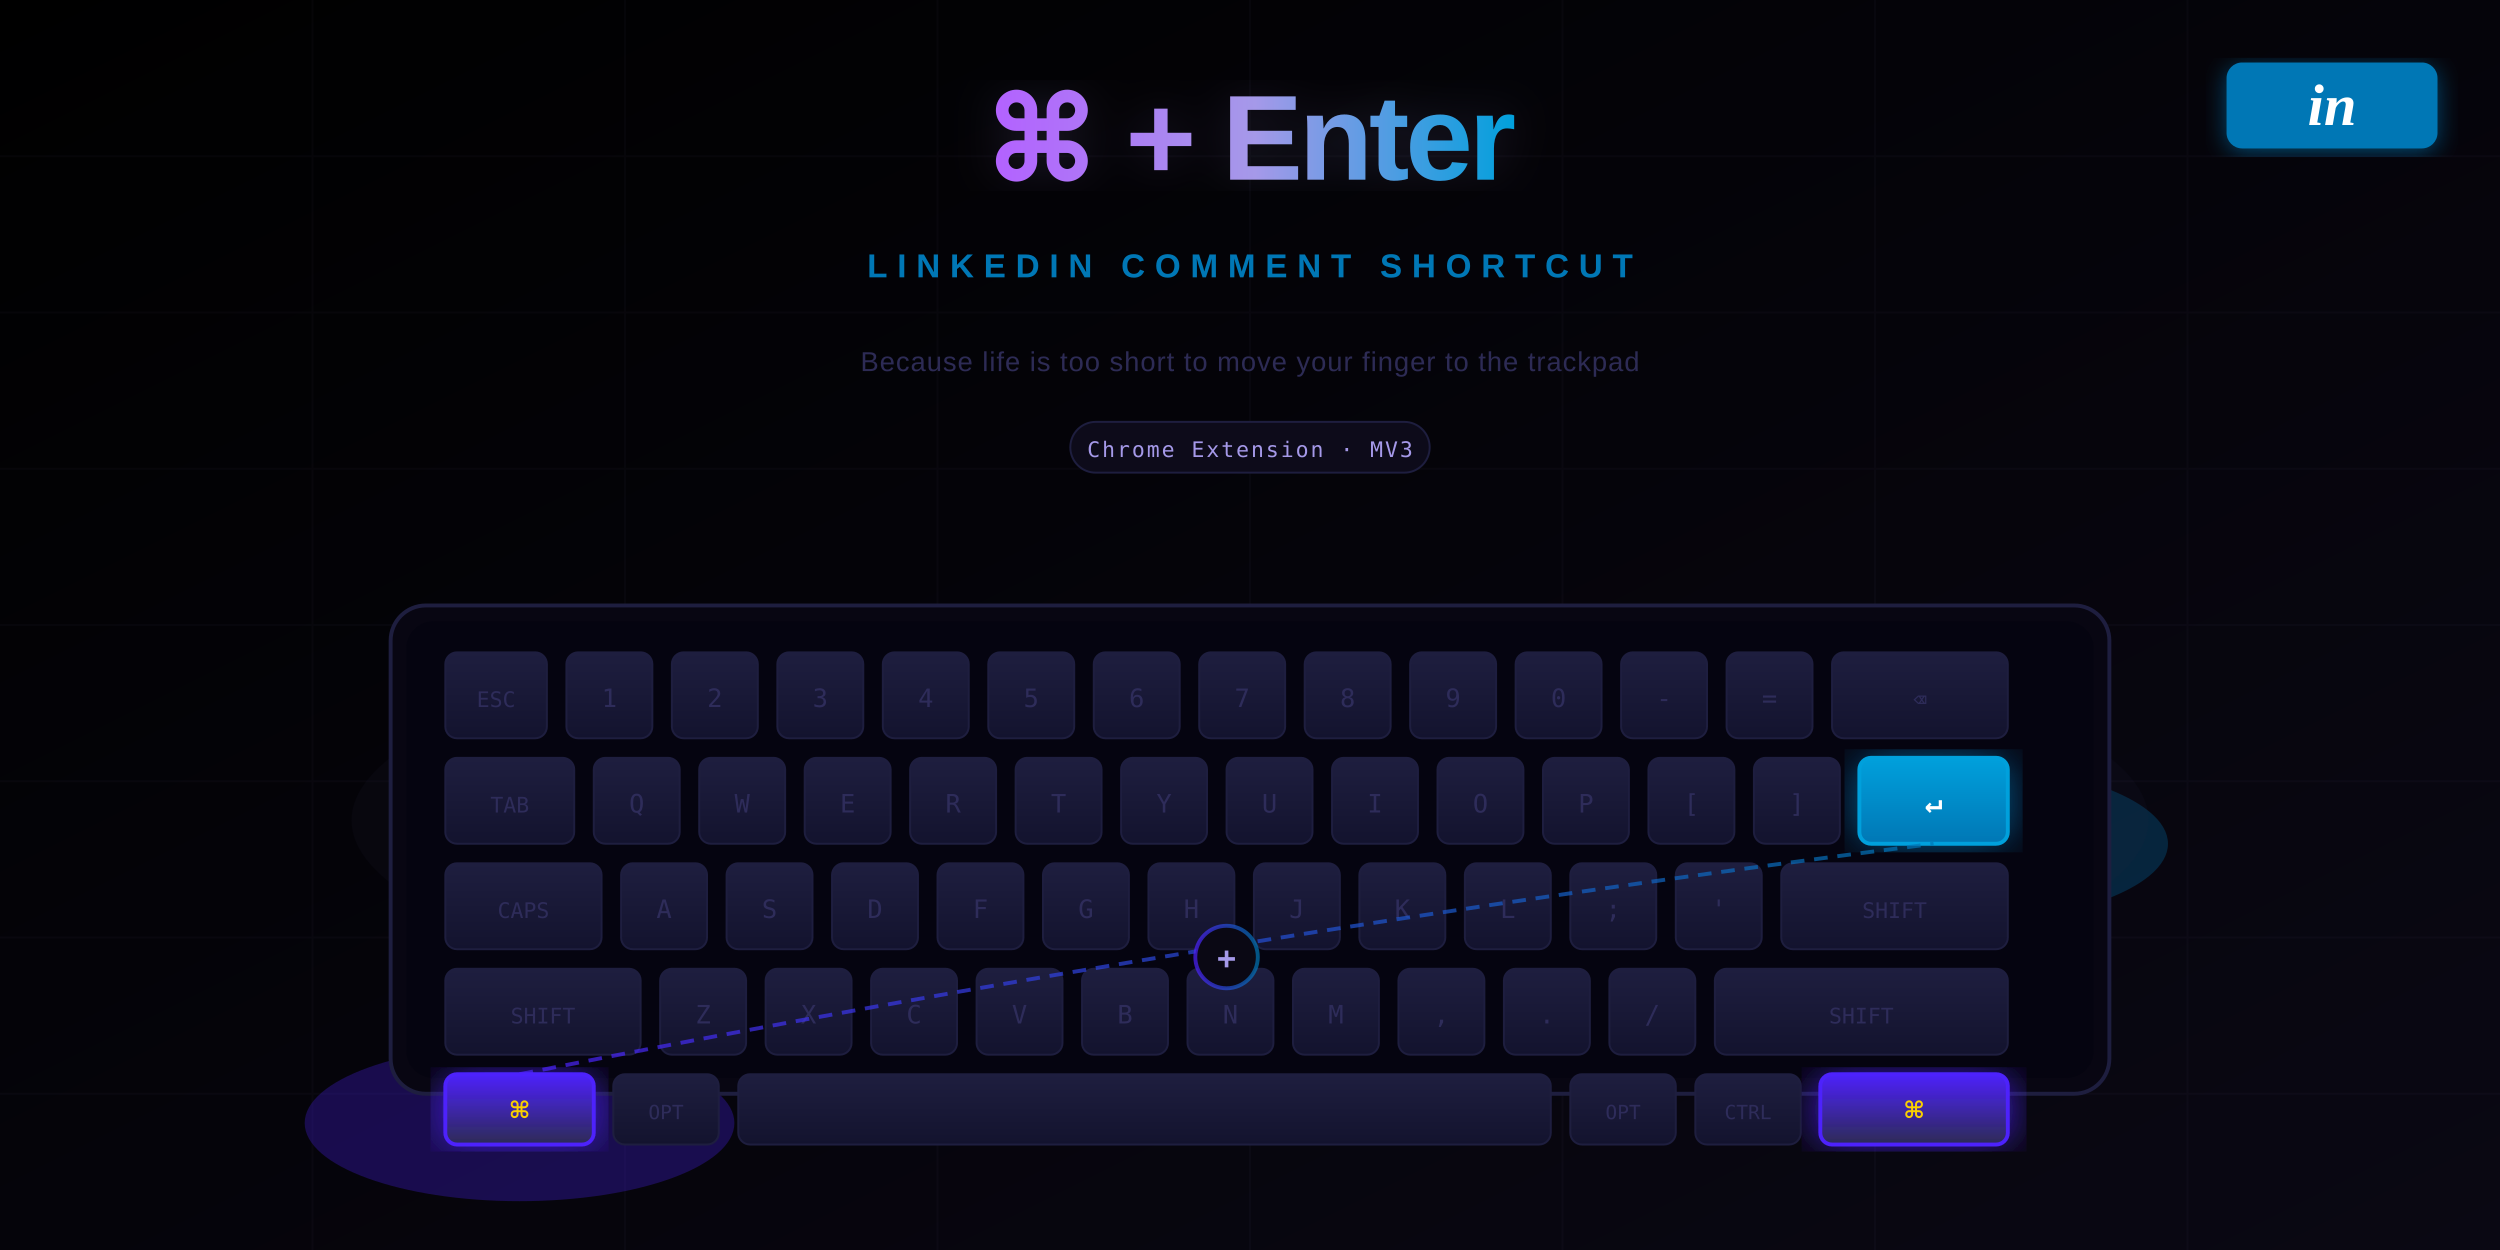
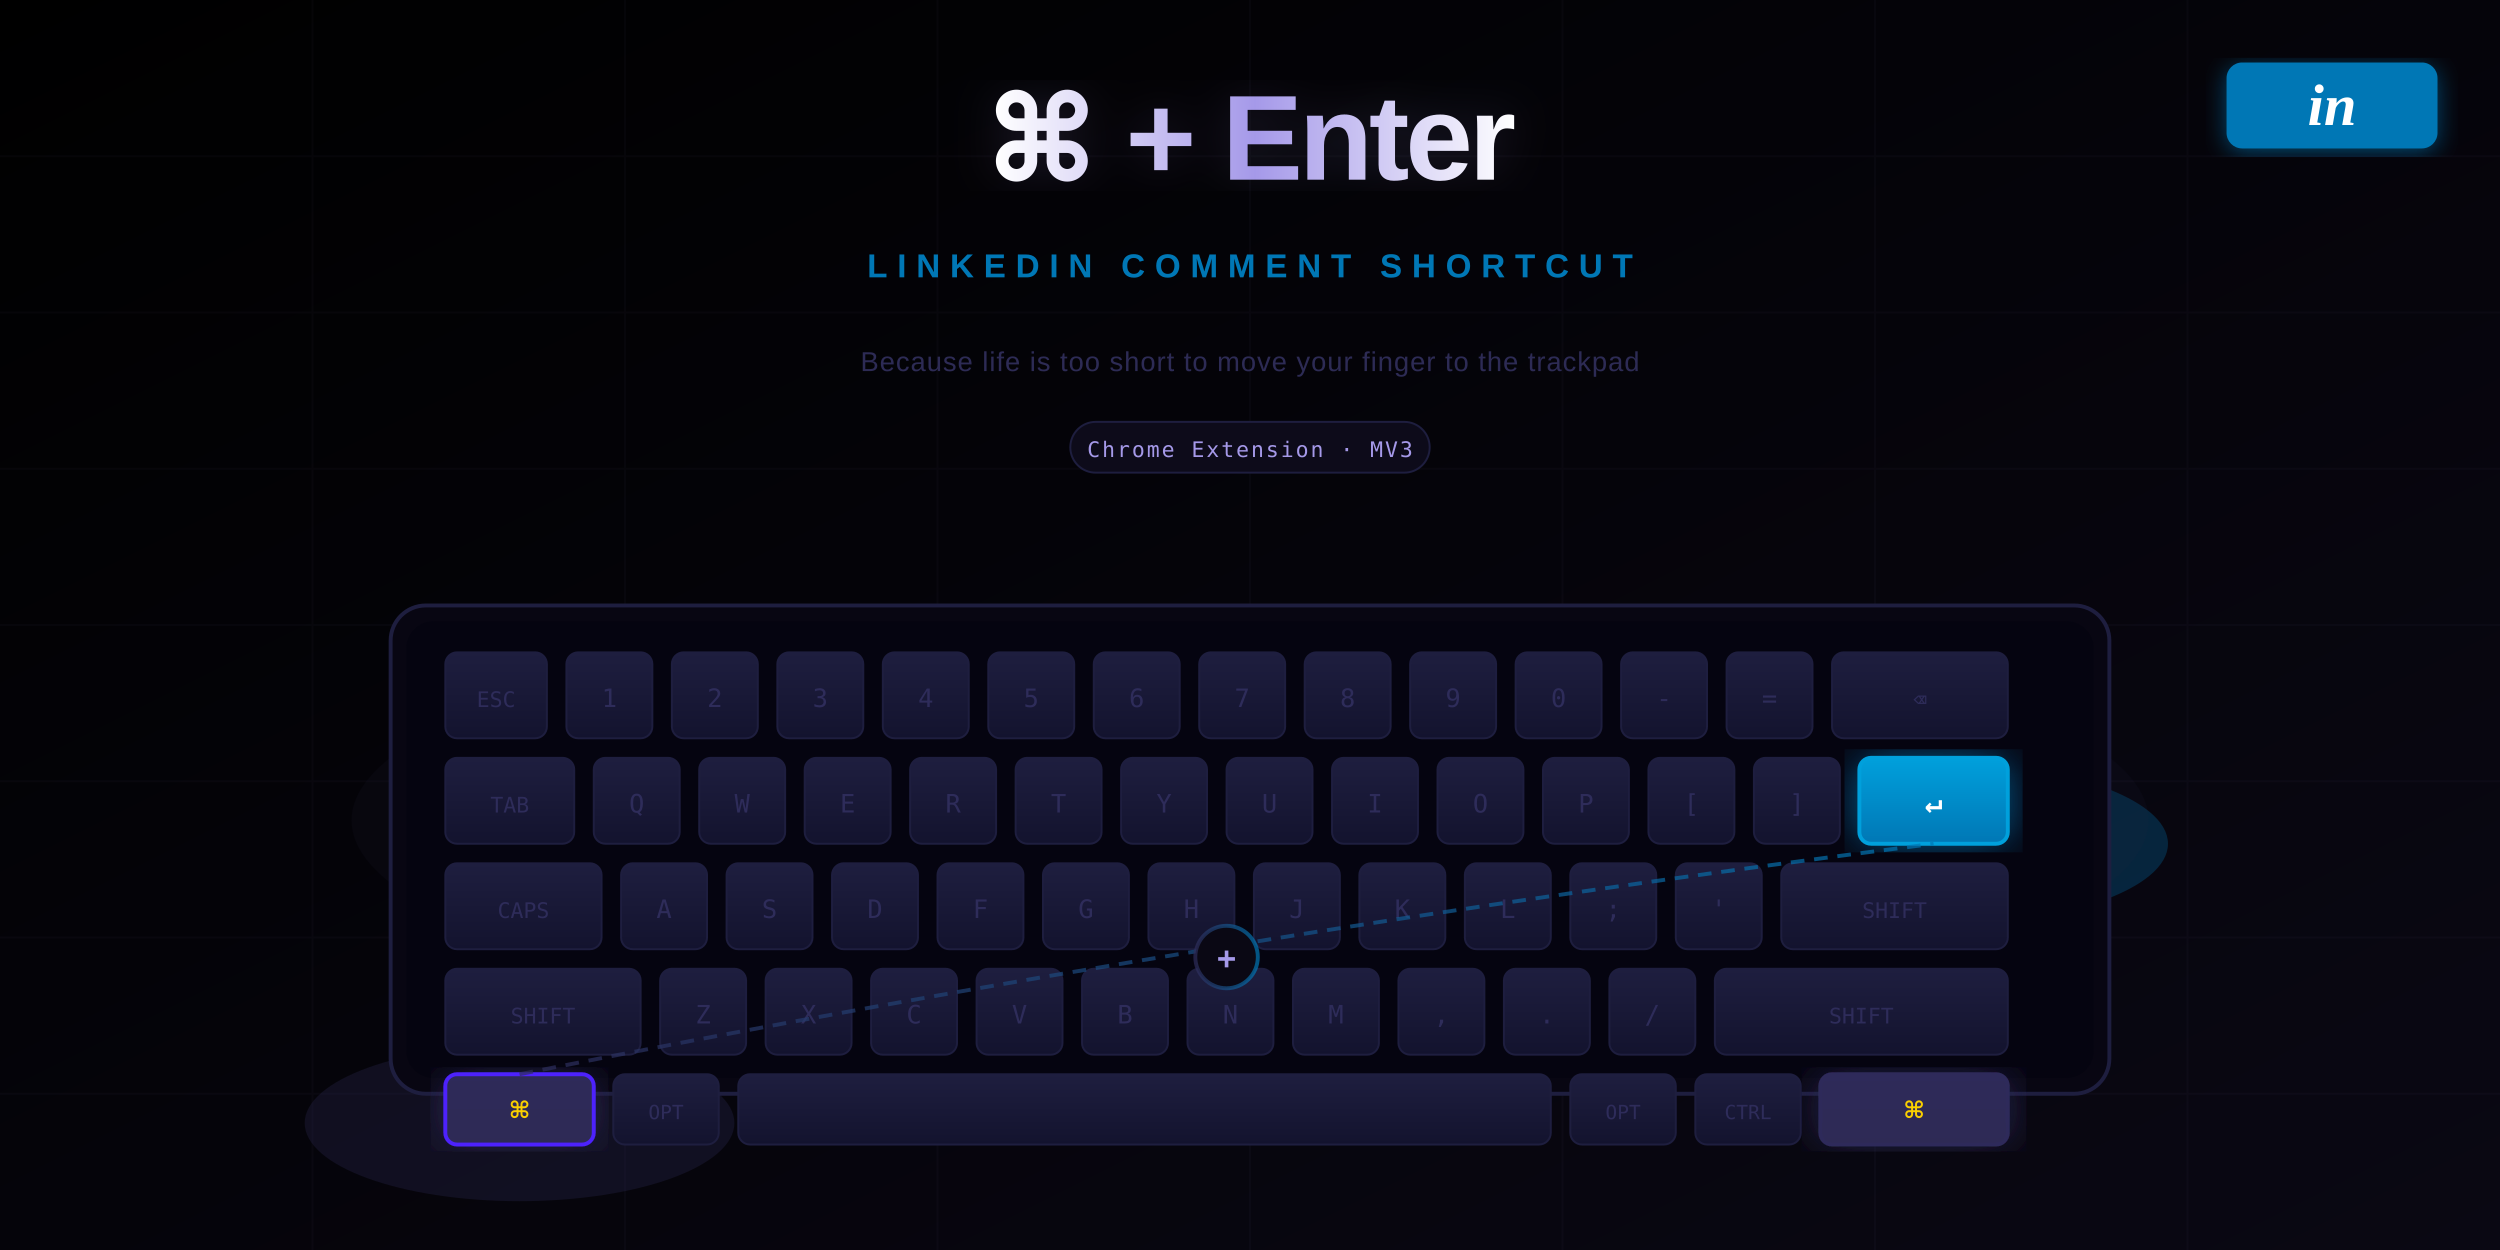
<svg xmlns="http://www.w3.org/2000/svg" viewBox="0 0 1280 640" width="1280" height="640">
  <defs>
    <linearGradient id="bg" x1="0%" y1="0%" x2="100%" y2="100%">
      <stop offset="0%" style="stop-color:#000000;stop-opacity:1" />
      <stop offset="100%" style="stop-color:#0a0814;stop-opacity:1" />
    </linearGradient>
    <linearGradient id="keyGrad" x1="0%" y1="0%" x2="0%" y2="100%">
      <stop offset="0%" style="stop-color:#1E1E3F;stop-opacity:1" />
      <stop offset="100%" style="stop-color:#13132e;stop-opacity:1" />
    </linearGradient>
    <linearGradient id="cmdGrad" x1="0%" y1="0%" x2="0%" y2="100%">
-       <stop offset="0%" style="stop-color:#4D21FC;stop-opacity:1" />
+       <stop offset="0%" style="stop-color:#2e2c5a;stop-opacity:1" />
      <stop offset="100%" style="stop-color:#2D2B55;stop-opacity:1" />
    </linearGradient>
    <linearGradient id="enterGrad" x1="0%" y1="0%" x2="0%" y2="100%">
      <stop offset="0%" style="stop-color:#00A0DC;stop-opacity:1" />
      <stop offset="100%" style="stop-color:#0077B5;stop-opacity:1" />
    </linearGradient>
    <linearGradient id="titleGrad" x1="0%" y1="0%" x2="100%" y2="0%">
-       <stop offset="0%" style="stop-color:#B362FF;stop-opacity:1" />
+       <stop offset="0%" style="stop-color:#FFF;stop-opacity:1" />
      <stop offset="50%" style="stop-color:#A599E9;stop-opacity:1" />
-       <stop offset="100%" style="stop-color:#00A0DC;stop-opacity:1" />
+       <stop offset="100%" style="stop-color:#FFF;stop-opacity:1" />
    </linearGradient>
    <filter id="cmdGlow">
      <feGaussianBlur stdDeviation="8" result="coloredBlur" />
      <feMerge>
        <feMergeNode in="coloredBlur" />
        <feMergeNode in="SourceGraphic" />
      </feMerge>
    </filter>
    <filter id="enterGlow">
      <feGaussianBlur stdDeviation="10" result="coloredBlur" />
      <feMerge>
        <feMergeNode in="coloredBlur" />
        <feMergeNode in="SourceGraphic" />
      </feMerge>
    </filter>
    <filter id="titleGlow">
      <feGaussianBlur stdDeviation="12" result="coloredBlur" />
      <feMerge>
        <feMergeNode in="coloredBlur" />
        <feMergeNode in="SourceGraphic" />
      </feMerge>
    </filter>
    <filter id="cmdShadow">
-       <feDropShadow dx="0" dy="0" stdDeviation="12" flood-color="#4D21FC" flood-opacity="0.9" />
+       <feDropShadow dx="0" dy="0" stdDeviation="12" flood-color="#2e2c5a" flood-opacity="0.9" />
    </filter>
    <filter id="enterShadow">
      <feDropShadow dx="0" dy="0" stdDeviation="14" flood-color="#0077B5" flood-opacity="0.9" />
    </filter>
    <filter id="inShadow">
      <feDropShadow dx="0" dy="2" stdDeviation="6" flood-color="#0077B5" flood-opacity="0.6" />
    </filter>
  </defs>
  <rect width="1280" height="640" fill="#000000" />
  <rect width="1280" height="640" fill="url(#bg)" opacity="0.97" />
  <g opacity="0.03" stroke="#A599E9" stroke-width="1">
    <line x1="0" y1="80" x2="1280" y2="80" />
    <line x1="0" y1="160" x2="1280" y2="160" />
    <line x1="0" y1="240" x2="1280" y2="240" />
    <line x1="0" y1="320" x2="1280" y2="320" />
    <line x1="0" y1="400" x2="1280" y2="400" />
    <line x1="0" y1="480" x2="1280" y2="480" />
    <line x1="0" y1="560" x2="1280" y2="560" />
    <line x1="160" y1="0" x2="160" y2="640" />
    <line x1="320" y1="0" x2="320" y2="640" />
    <line x1="480" y1="0" x2="480" y2="640" />
    <line x1="640" y1="0" x2="640" y2="640" />
    <line x1="800" y1="0" x2="800" y2="640" />
    <line x1="960" y1="0" x2="960" y2="640" />
    <line x1="1120" y1="0" x2="1120" y2="640" />
  </g>
-   <ellipse cx="266" cy="575" rx="110" ry="40" fill="#4D21FC" opacity="0.28" />
+   <ellipse cx="266" cy="575" rx="110" ry="40" fill="#2e2c5a" opacity="0.28" />
  <ellipse cx="990" cy="432" rx="120" ry="42" fill="#0077B5" opacity="0.28" />
  <ellipse cx="640" cy="420" rx="460" ry="110" fill="#1E1E3F" opacity="0.12" />
  <rect x="1140" y="32" width="108" height="44" rx="8" fill="#0077B5" filter="url(#inShadow)" />
  <text x="1194" y="64" font-family="'Georgia','Times New Roman',serif" font-size="30" fill="#ffffff" text-anchor="middle" font-weight="900" font-style="italic">in</text>
  <rect x="200" y="310" width="880" height="250" rx="18" ry="18" fill="#080612" stroke="#1E1E3F" stroke-width="2" />
  <rect x="208" y="318" width="864" height="234" rx="14" ry="14" fill="#050410" />
  <rect x="228" y="334" width="52" height="44" rx="6" fill="url(#keyGrad)" stroke="#1E1E3F" stroke-width="1" />
  <text x="254" y="362" font-family="'SF Mono','Fira Code',monospace" font-size="11" fill="#2e2c5a" text-anchor="middle">ESC</text>
  <rect x="290" y="334" width="44" height="44" rx="6" fill="url(#keyGrad)" stroke="#1E1E3F" stroke-width="1" />
  <text x="312" y="362" font-family="'SF Mono','Fira Code',monospace" font-size="13" fill="#2e2c5a" text-anchor="middle">1</text>
  <rect x="344" y="334" width="44" height="44" rx="6" fill="url(#keyGrad)" stroke="#1E1E3F" stroke-width="1" />
  <text x="366" y="362" font-family="'SF Mono','Fira Code',monospace" font-size="13" fill="#2e2c5a" text-anchor="middle">2</text>
  <rect x="398" y="334" width="44" height="44" rx="6" fill="url(#keyGrad)" stroke="#1E1E3F" stroke-width="1" />
  <text x="420" y="362" font-family="'SF Mono','Fira Code',monospace" font-size="13" fill="#2e2c5a" text-anchor="middle">3</text>
  <rect x="452" y="334" width="44" height="44" rx="6" fill="url(#keyGrad)" stroke="#1E1E3F" stroke-width="1" />
  <text x="474" y="362" font-family="'SF Mono','Fira Code',monospace" font-size="13" fill="#2e2c5a" text-anchor="middle">4</text>
  <rect x="506" y="334" width="44" height="44" rx="6" fill="url(#keyGrad)" stroke="#1E1E3F" stroke-width="1" />
  <text x="528" y="362" font-family="'SF Mono','Fira Code',monospace" font-size="13" fill="#2e2c5a" text-anchor="middle">5</text>
  <rect x="560" y="334" width="44" height="44" rx="6" fill="url(#keyGrad)" stroke="#1E1E3F" stroke-width="1" />
  <text x="582" y="362" font-family="'SF Mono','Fira Code',monospace" font-size="13" fill="#2e2c5a" text-anchor="middle">6</text>
  <rect x="614" y="334" width="44" height="44" rx="6" fill="url(#keyGrad)" stroke="#1E1E3F" stroke-width="1" />
  <text x="636" y="362" font-family="'SF Mono','Fira Code',monospace" font-size="13" fill="#2e2c5a" text-anchor="middle">7</text>
  <rect x="668" y="334" width="44" height="44" rx="6" fill="url(#keyGrad)" stroke="#1E1E3F" stroke-width="1" />
  <text x="690" y="362" font-family="'SF Mono','Fira Code',monospace" font-size="13" fill="#2e2c5a" text-anchor="middle">8</text>
  <rect x="722" y="334" width="44" height="44" rx="6" fill="url(#keyGrad)" stroke="#1E1E3F" stroke-width="1" />
  <text x="744" y="362" font-family="'SF Mono','Fira Code',monospace" font-size="13" fill="#2e2c5a" text-anchor="middle">9</text>
  <rect x="776" y="334" width="44" height="44" rx="6" fill="url(#keyGrad)" stroke="#1E1E3F" stroke-width="1" />
  <text x="798" y="362" font-family="'SF Mono','Fira Code',monospace" font-size="13" fill="#2e2c5a" text-anchor="middle">0</text>
  <rect x="830" y="334" width="44" height="44" rx="6" fill="url(#keyGrad)" stroke="#1E1E3F" stroke-width="1" />
  <text x="852" y="362" font-family="'SF Mono','Fira Code',monospace" font-size="13" fill="#2e2c5a" text-anchor="middle">-</text>
  <rect x="884" y="334" width="44" height="44" rx="6" fill="url(#keyGrad)" stroke="#1E1E3F" stroke-width="1" />
  <text x="906" y="362" font-family="'SF Mono','Fira Code',monospace" font-size="13" fill="#2e2c5a" text-anchor="middle">=</text>
  <rect x="938" y="334" width="90" height="44" rx="6" fill="url(#keyGrad)" stroke="#1E1E3F" stroke-width="1" />
  <text x="983" y="362" font-family="'SF Mono','Fira Code',monospace" font-size="11" fill="#2e2c5a" text-anchor="middle">⌫</text>
  <rect x="228" y="388" width="66" height="44" rx="6" fill="url(#keyGrad)" stroke="#1E1E3F" stroke-width="1" />
  <text x="261" y="416" font-family="'SF Mono','Fira Code',monospace" font-size="11" fill="#2e2c5a" text-anchor="middle">TAB</text>
  <rect x="304" y="388" width="44" height="44" rx="6" fill="url(#keyGrad)" stroke="#1E1E3F" stroke-width="1" />
  <text x="326" y="416" font-family="'SF Mono','Fira Code',monospace" font-size="13" fill="#2e2c5a" text-anchor="middle">Q</text>
  <rect x="358" y="388" width="44" height="44" rx="6" fill="url(#keyGrad)" stroke="#1E1E3F" stroke-width="1" />
  <text x="380" y="416" font-family="'SF Mono','Fira Code',monospace" font-size="13" fill="#2e2c5a" text-anchor="middle">W</text>
  <rect x="412" y="388" width="44" height="44" rx="6" fill="url(#keyGrad)" stroke="#1E1E3F" stroke-width="1" />
  <text x="434" y="416" font-family="'SF Mono','Fira Code',monospace" font-size="13" fill="#2e2c5a" text-anchor="middle">E</text>
  <rect x="466" y="388" width="44" height="44" rx="6" fill="url(#keyGrad)" stroke="#1E1E3F" stroke-width="1" />
  <text x="488" y="416" font-family="'SF Mono','Fira Code',monospace" font-size="13" fill="#2e2c5a" text-anchor="middle">R</text>
  <rect x="520" y="388" width="44" height="44" rx="6" fill="url(#keyGrad)" stroke="#1E1E3F" stroke-width="1" />
  <text x="542" y="416" font-family="'SF Mono','Fira Code',monospace" font-size="13" fill="#2e2c5a" text-anchor="middle">T</text>
  <rect x="574" y="388" width="44" height="44" rx="6" fill="url(#keyGrad)" stroke="#1E1E3F" stroke-width="1" />
  <text x="596" y="416" font-family="'SF Mono','Fira Code',monospace" font-size="13" fill="#2e2c5a" text-anchor="middle">Y</text>
  <rect x="628" y="388" width="44" height="44" rx="6" fill="url(#keyGrad)" stroke="#1E1E3F" stroke-width="1" />
  <text x="650" y="416" font-family="'SF Mono','Fira Code',monospace" font-size="13" fill="#2e2c5a" text-anchor="middle">U</text>
  <rect x="682" y="388" width="44" height="44" rx="6" fill="url(#keyGrad)" stroke="#1E1E3F" stroke-width="1" />
  <text x="704" y="416" font-family="'SF Mono','Fira Code',monospace" font-size="13" fill="#2e2c5a" text-anchor="middle">I</text>
  <rect x="736" y="388" width="44" height="44" rx="6" fill="url(#keyGrad)" stroke="#1E1E3F" stroke-width="1" />
  <text x="758" y="416" font-family="'SF Mono','Fira Code',monospace" font-size="13" fill="#2e2c5a" text-anchor="middle">O</text>
  <rect x="790" y="388" width="44" height="44" rx="6" fill="url(#keyGrad)" stroke="#1E1E3F" stroke-width="1" />
  <text x="812" y="416" font-family="'SF Mono','Fira Code',monospace" font-size="13" fill="#2e2c5a" text-anchor="middle">P</text>
  <rect x="844" y="388" width="44" height="44" rx="6" fill="url(#keyGrad)" stroke="#1E1E3F" stroke-width="1" />
  <text x="866" y="416" font-family="'SF Mono','Fira Code',monospace" font-size="13" fill="#2e2c5a" text-anchor="middle">[</text>
  <rect x="898" y="388" width="44" height="44" rx="6" fill="url(#keyGrad)" stroke="#1E1E3F" stroke-width="1" />
  <text x="920" y="416" font-family="'SF Mono','Fira Code',monospace" font-size="13" fill="#2e2c5a" text-anchor="middle">]</text>
  <rect x="952" y="388" width="76" height="44" rx="6" fill="url(#enterGrad)" stroke="#00A0DC" stroke-width="2" filter="url(#enterShadow)" />
  <text x="990" y="416" font-family="'SF Mono','Fira Code',monospace" font-size="15" fill="#ffffff" text-anchor="middle" font-weight="bold">↵</text>
  <rect x="228" y="442" width="80" height="44" rx="6" fill="url(#keyGrad)" stroke="#1E1E3F" stroke-width="1" />
  <text x="268" y="470" font-family="'SF Mono','Fira Code',monospace" font-size="11" fill="#2e2c5a" text-anchor="middle">CAPS</text>
  <rect x="318" y="442" width="44" height="44" rx="6" fill="url(#keyGrad)" stroke="#1E1E3F" stroke-width="1" />
  <text x="340" y="470" font-family="'SF Mono','Fira Code',monospace" font-size="13" fill="#2e2c5a" text-anchor="middle">A</text>
  <rect x="372" y="442" width="44" height="44" rx="6" fill="url(#keyGrad)" stroke="#1E1E3F" stroke-width="1" />
  <text x="394" y="470" font-family="'SF Mono','Fira Code',monospace" font-size="13" fill="#2e2c5a" text-anchor="middle">S</text>
  <rect x="426" y="442" width="44" height="44" rx="6" fill="url(#keyGrad)" stroke="#1E1E3F" stroke-width="1" />
  <text x="448" y="470" font-family="'SF Mono','Fira Code',monospace" font-size="13" fill="#2e2c5a" text-anchor="middle">D</text>
  <rect x="480" y="442" width="44" height="44" rx="6" fill="url(#keyGrad)" stroke="#1E1E3F" stroke-width="1" />
  <text x="502" y="470" font-family="'SF Mono','Fira Code',monospace" font-size="13" fill="#2e2c5a" text-anchor="middle">F</text>
  <rect x="534" y="442" width="44" height="44" rx="6" fill="url(#keyGrad)" stroke="#1E1E3F" stroke-width="1" />
  <text x="556" y="470" font-family="'SF Mono','Fira Code',monospace" font-size="13" fill="#2e2c5a" text-anchor="middle">G</text>
  <rect x="588" y="442" width="44" height="44" rx="6" fill="url(#keyGrad)" stroke="#1E1E3F" stroke-width="1" />
  <text x="610" y="470" font-family="'SF Mono','Fira Code',monospace" font-size="13" fill="#2e2c5a" text-anchor="middle">H</text>
  <rect x="642" y="442" width="44" height="44" rx="6" fill="url(#keyGrad)" stroke="#1E1E3F" stroke-width="1" />
  <text x="664" y="470" font-family="'SF Mono','Fira Code',monospace" font-size="13" fill="#2e2c5a" text-anchor="middle">J</text>
  <rect x="696" y="442" width="44" height="44" rx="6" fill="url(#keyGrad)" stroke="#1E1E3F" stroke-width="1" />
  <text x="718" y="470" font-family="'SF Mono','Fira Code',monospace" font-size="13" fill="#2e2c5a" text-anchor="middle">K</text>
  <rect x="750" y="442" width="44" height="44" rx="6" fill="url(#keyGrad)" stroke="#1E1E3F" stroke-width="1" />
  <text x="772" y="470" font-family="'SF Mono','Fira Code',monospace" font-size="13" fill="#2e2c5a" text-anchor="middle">L</text>
  <rect x="804" y="442" width="44" height="44" rx="6" fill="url(#keyGrad)" stroke="#1E1E3F" stroke-width="1" />
  <text x="826" y="470" font-family="'SF Mono','Fira Code',monospace" font-size="13" fill="#2e2c5a" text-anchor="middle">;</text>
  <rect x="858" y="442" width="44" height="44" rx="6" fill="url(#keyGrad)" stroke="#1E1E3F" stroke-width="1" />
  <text x="880" y="470" font-family="'SF Mono','Fira Code',monospace" font-size="13" fill="#2e2c5a" text-anchor="middle">'</text>
  <rect x="912" y="442" width="116" height="44" rx="6" fill="url(#keyGrad)" stroke="#1E1E3F" stroke-width="1" />
  <text x="970" y="470" font-family="'SF Mono','Fira Code',monospace" font-size="11" fill="#2e2c5a" text-anchor="middle">SHIFT</text>
  <rect x="228" y="496" width="100" height="44" rx="6" fill="url(#keyGrad)" stroke="#1E1E3F" stroke-width="1" />
  <text x="278" y="524" font-family="'SF Mono','Fira Code',monospace" font-size="11" fill="#2e2c5a" text-anchor="middle">SHIFT</text>
  <rect x="338" y="496" width="44" height="44" rx="6" fill="url(#keyGrad)" stroke="#1E1E3F" stroke-width="1" />
  <text x="360" y="524" font-family="'SF Mono','Fira Code',monospace" font-size="13" fill="#2e2c5a" text-anchor="middle">Z</text>
  <rect x="392" y="496" width="44" height="44" rx="6" fill="url(#keyGrad)" stroke="#1E1E3F" stroke-width="1" />
  <text x="414" y="524" font-family="'SF Mono','Fira Code',monospace" font-size="13" fill="#2e2c5a" text-anchor="middle">X</text>
  <rect x="446" y="496" width="44" height="44" rx="6" fill="url(#keyGrad)" stroke="#1E1E3F" stroke-width="1" />
  <text x="468" y="524" font-family="'SF Mono','Fira Code',monospace" font-size="13" fill="#2e2c5a" text-anchor="middle">C</text>
  <rect x="500" y="496" width="44" height="44" rx="6" fill="url(#keyGrad)" stroke="#1E1E3F" stroke-width="1" />
  <text x="522" y="524" font-family="'SF Mono','Fira Code',monospace" font-size="13" fill="#2e2c5a" text-anchor="middle">V</text>
  <rect x="554" y="496" width="44" height="44" rx="6" fill="url(#keyGrad)" stroke="#1E1E3F" stroke-width="1" />
  <text x="576" y="524" font-family="'SF Mono','Fira Code',monospace" font-size="13" fill="#2e2c5a" text-anchor="middle">B</text>
  <rect x="608" y="496" width="44" height="44" rx="6" fill="url(#keyGrad)" stroke="#1E1E3F" stroke-width="1" />
  <text x="630" y="524" font-family="'SF Mono','Fira Code',monospace" font-size="13" fill="#2e2c5a" text-anchor="middle">N</text>
  <rect x="662" y="496" width="44" height="44" rx="6" fill="url(#keyGrad)" stroke="#1E1E3F" stroke-width="1" />
  <text x="684" y="524" font-family="'SF Mono','Fira Code',monospace" font-size="13" fill="#2e2c5a" text-anchor="middle">M</text>
  <rect x="716" y="496" width="44" height="44" rx="6" fill="url(#keyGrad)" stroke="#1E1E3F" stroke-width="1" />
  <text x="738" y="524" font-family="'SF Mono','Fira Code',monospace" font-size="13" fill="#2e2c5a" text-anchor="middle">,</text>
  <rect x="770" y="496" width="44" height="44" rx="6" fill="url(#keyGrad)" stroke="#1E1E3F" stroke-width="1" />
  <text x="792" y="524" font-family="'SF Mono','Fira Code',monospace" font-size="13" fill="#2e2c5a" text-anchor="middle">.</text>
  <rect x="824" y="496" width="44" height="44" rx="6" fill="url(#keyGrad)" stroke="#1E1E3F" stroke-width="1" />
  <text x="846" y="524" font-family="'SF Mono','Fira Code',monospace" font-size="13" fill="#2e2c5a" text-anchor="middle">/</text>
  <rect x="878" y="496" width="150" height="44" rx="6" fill="url(#keyGrad)" stroke="#1E1E3F" stroke-width="1" />
  <text x="953" y="524" font-family="'SF Mono','Fira Code',monospace" font-size="11" fill="#2e2c5a" text-anchor="middle">SHIFT</text>
  <rect x="228" y="550" width="76" height="36" rx="6" fill="url(#cmdGrad)" stroke="#4D21FC" stroke-width="2" filter="url(#cmdShadow)" />
  <text x="266" y="574" font-family="'SF Mono','Fira Code',monospace" font-size="16" fill="#FAD000" text-anchor="middle" font-weight="bold">⌘</text>
  <rect x="314" y="550" width="54" height="36" rx="6" fill="url(#keyGrad)" stroke="#1E1E3F" stroke-width="1" />
  <text x="341" y="573" font-family="'SF Mono','Fira Code',monospace" font-size="10" fill="#2e2c5a" text-anchor="middle">OPT</text>
  <rect x="378" y="550" width="416" height="36" rx="6" fill="url(#keyGrad)" stroke="#1E1E3F" stroke-width="1" />
  <rect x="804" y="550" width="54" height="36" rx="6" fill="url(#keyGrad)" stroke="#1E1E3F" stroke-width="1" />
  <text x="831" y="573" font-family="'SF Mono','Fira Code',monospace" font-size="10" fill="#2e2c5a" text-anchor="middle">OPT</text>
  <rect x="868" y="550" width="54" height="36" rx="6" fill="url(#keyGrad)" stroke="#1E1E3F" stroke-width="1" />
  <text x="895" y="573" font-family="'SF Mono','Fira Code',monospace" font-size="10" fill="#2e2c5a" text-anchor="middle">CTRL</text>
-   <rect x="932" y="550" width="96" height="36" rx="6" fill="url(#cmdGrad)" stroke="#4D21FC" stroke-width="2" filter="url(#cmdShadow)" />
+   <rect x="932" y="550" width="96" height="36" rx="6" fill="url(#cmdGrad)" stroke="#2e2c5a" stroke-width="2" filter="url(#cmdShadow)" />
  <text x="980" y="574" font-family="'SF Mono','Fira Code',monospace" font-size="16" fill="#FAD000" text-anchor="middle" font-weight="bold">⌘</text>
  <defs>
    <linearGradient id="arcGrad" x1="0%" y1="0%" x2="100%" y2="0%">
-       <stop offset="0%" style="stop-color:#4D21FC;stop-opacity:0.7" />
+       <stop offset="0%" style="stop-color:#2e2c5a;stop-opacity:0.7" />
      <stop offset="100%" style="stop-color:#0077B5;stop-opacity:0.7" />
    </linearGradient>
  </defs>
  <path d="M 266 550 Q 628 478 990 432" stroke="url(#arcGrad)" stroke-width="2" stroke-dasharray="7,5" fill="none" />
  <circle cx="628" cy="490" r="16" fill="#0a0814" stroke="url(#arcGrad)" stroke-width="2" />
  <text x="628" y="496" font-family="'SF Mono','Fira Code',monospace" font-size="16" fill="#A599E9" text-anchor="middle" font-weight="bold">+</text>
  <text x="640" y="92" font-family="'SF Pro Display','Helvetica Neue',Arial,sans-serif" font-size="62" fill="#A599E9" text-anchor="middle" font-weight="800" letter-spacing="-2" opacity="0.15" filter="url(#titleGlow)">⌘ + Enter</text>
  <text x="640" y="92" font-family="'SF Pro Display','Helvetica Neue',Arial,sans-serif" font-size="62" fill="url(#titleGrad)" text-anchor="middle" font-weight="800" letter-spacing="-2">⌘ + Enter</text>
  <text x="640" y="142" font-family="'SF Pro Display','Helvetica Neue',Arial,sans-serif" font-size="17" fill="#0077B5" text-anchor="middle" font-weight="600" letter-spacing="5">LINKEDIN COMMENT SHORTCUT</text>
  <text x="640" y="190" font-family="'SF Pro Text','Helvetica Neue',Arial,sans-serif" font-size="14" fill="#2D2B55" text-anchor="middle" letter-spacing="0.5">Because life is too short to move your finger to the trackpad</text>
  <rect x="548" y="216" width="184" height="26" rx="13" fill="#0d0b1a" stroke="#1E1E3F" stroke-width="1" />
  <text x="640" y="234" font-family="'SF Mono','Fira Code',monospace" font-size="11" fill="#A599E9" text-anchor="middle" letter-spacing="1">Chrome Extension · MV3</text>
</svg>
